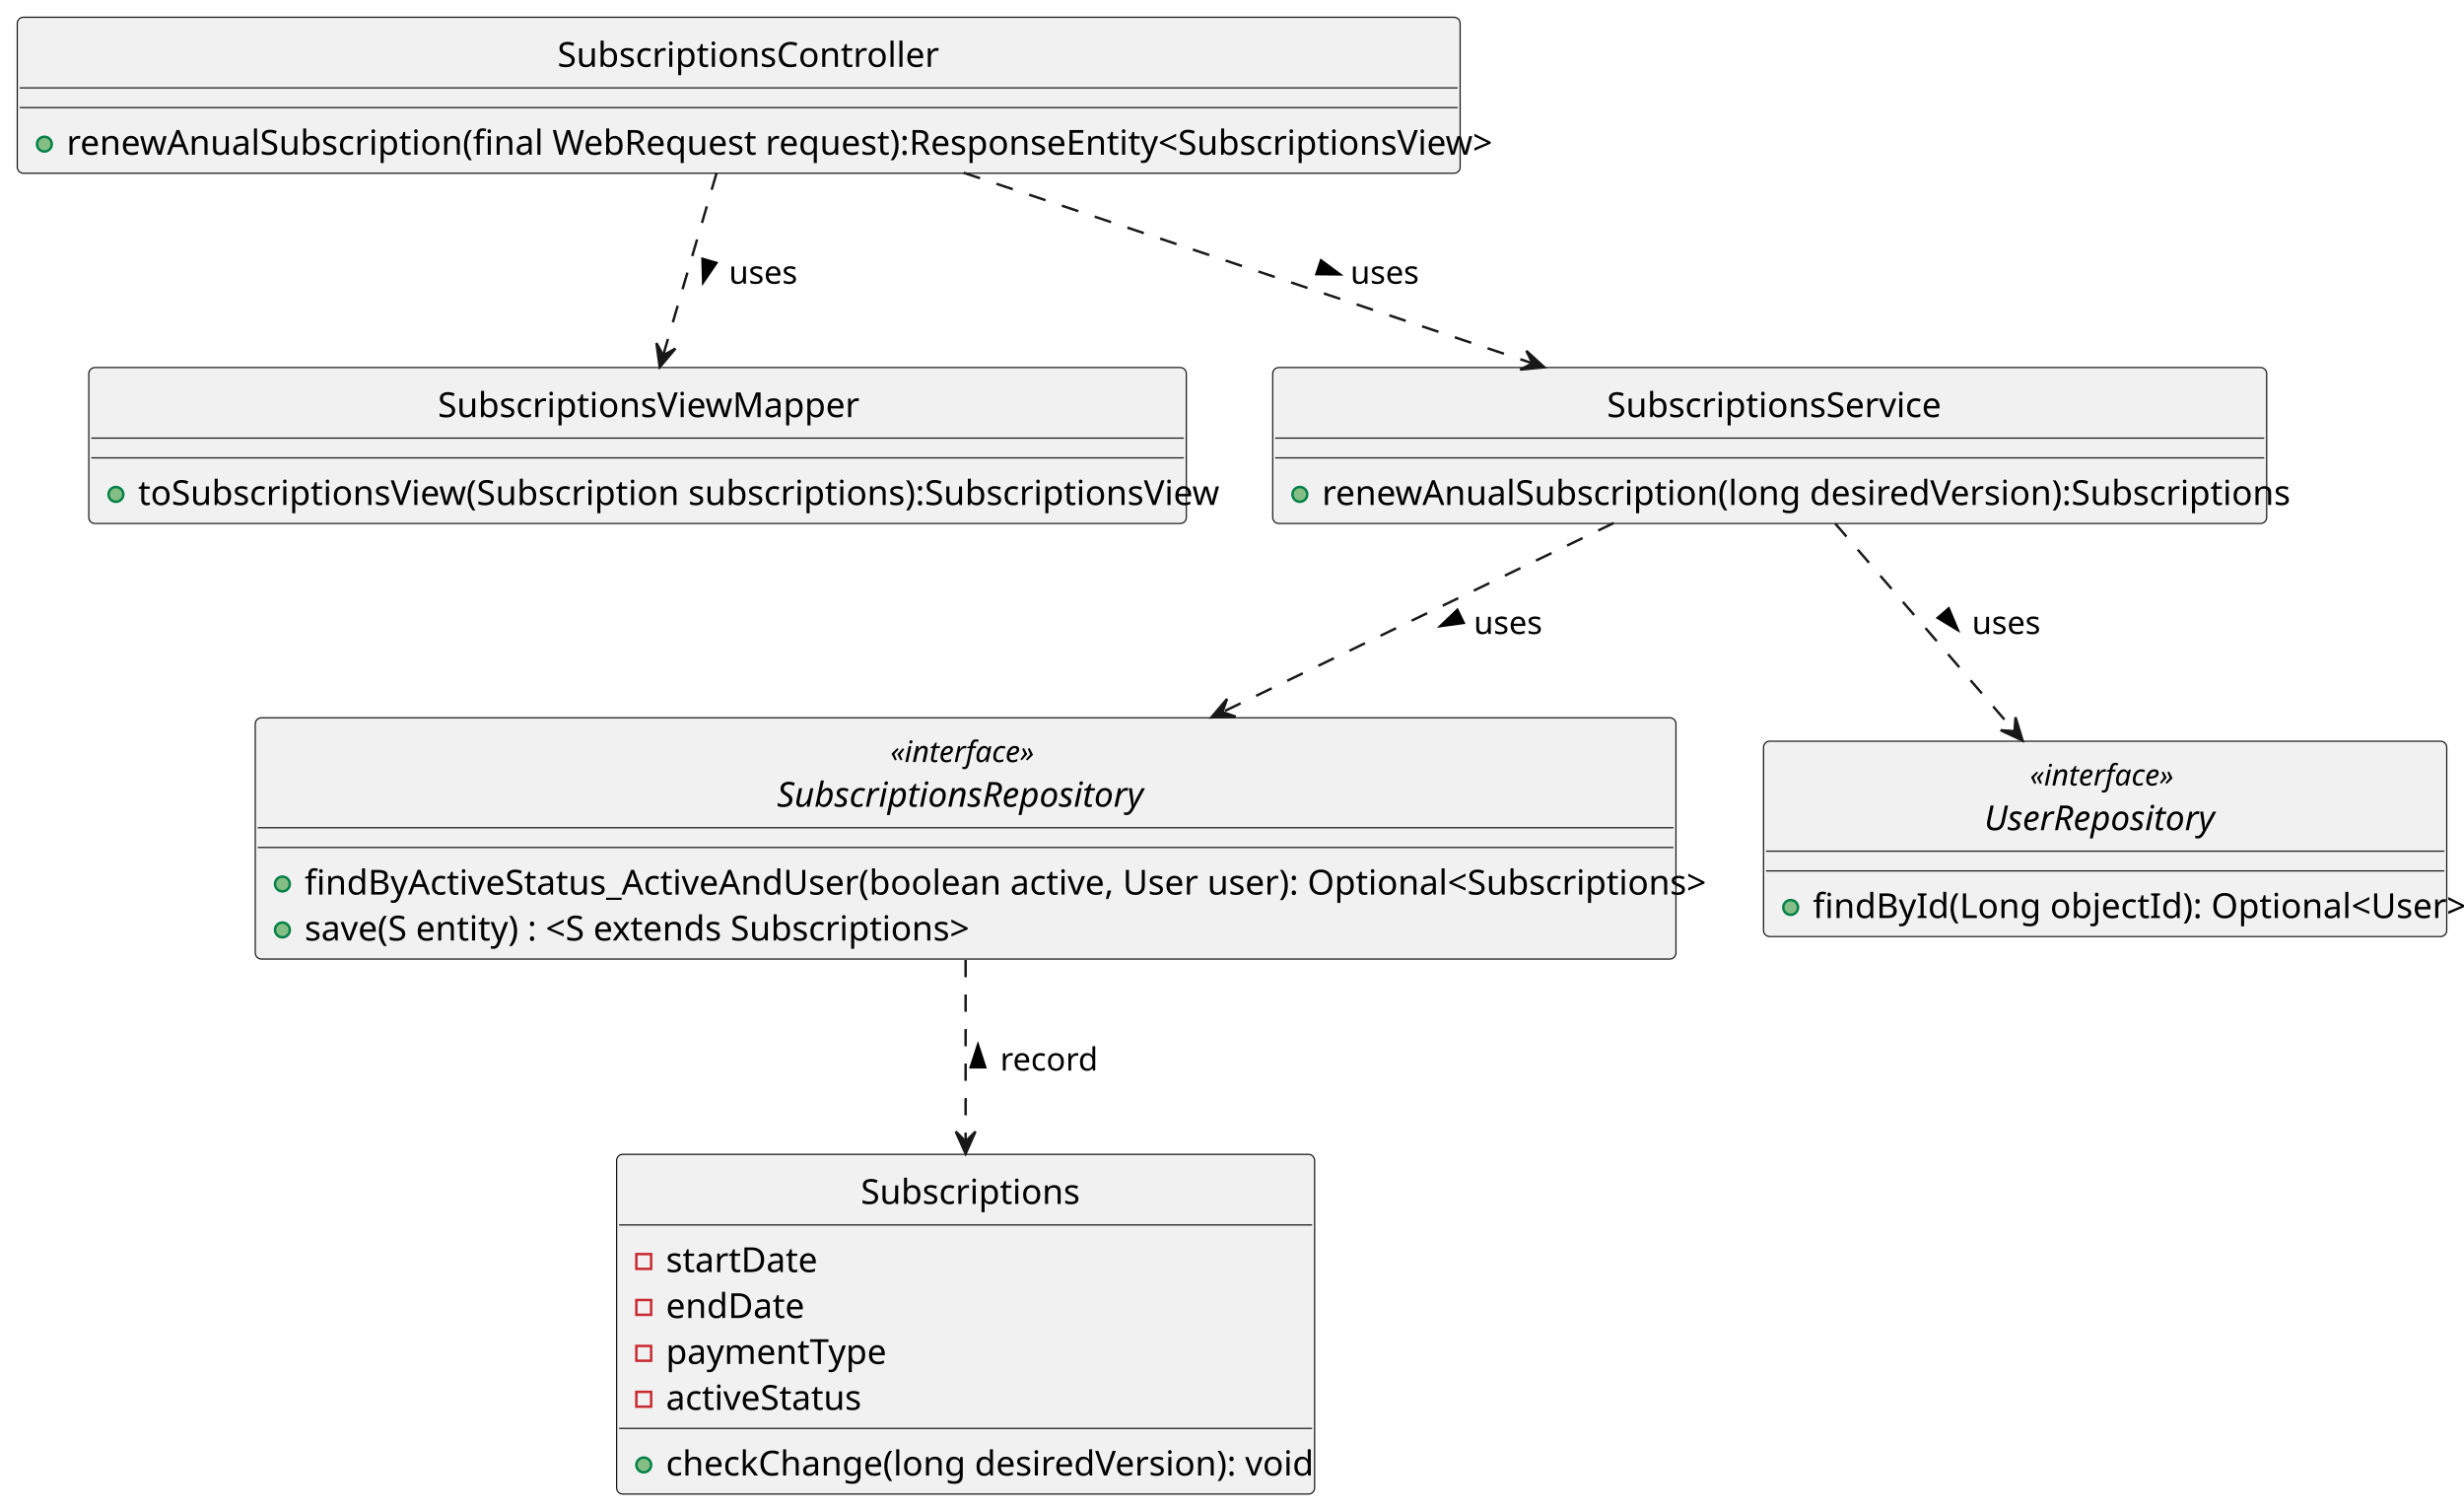
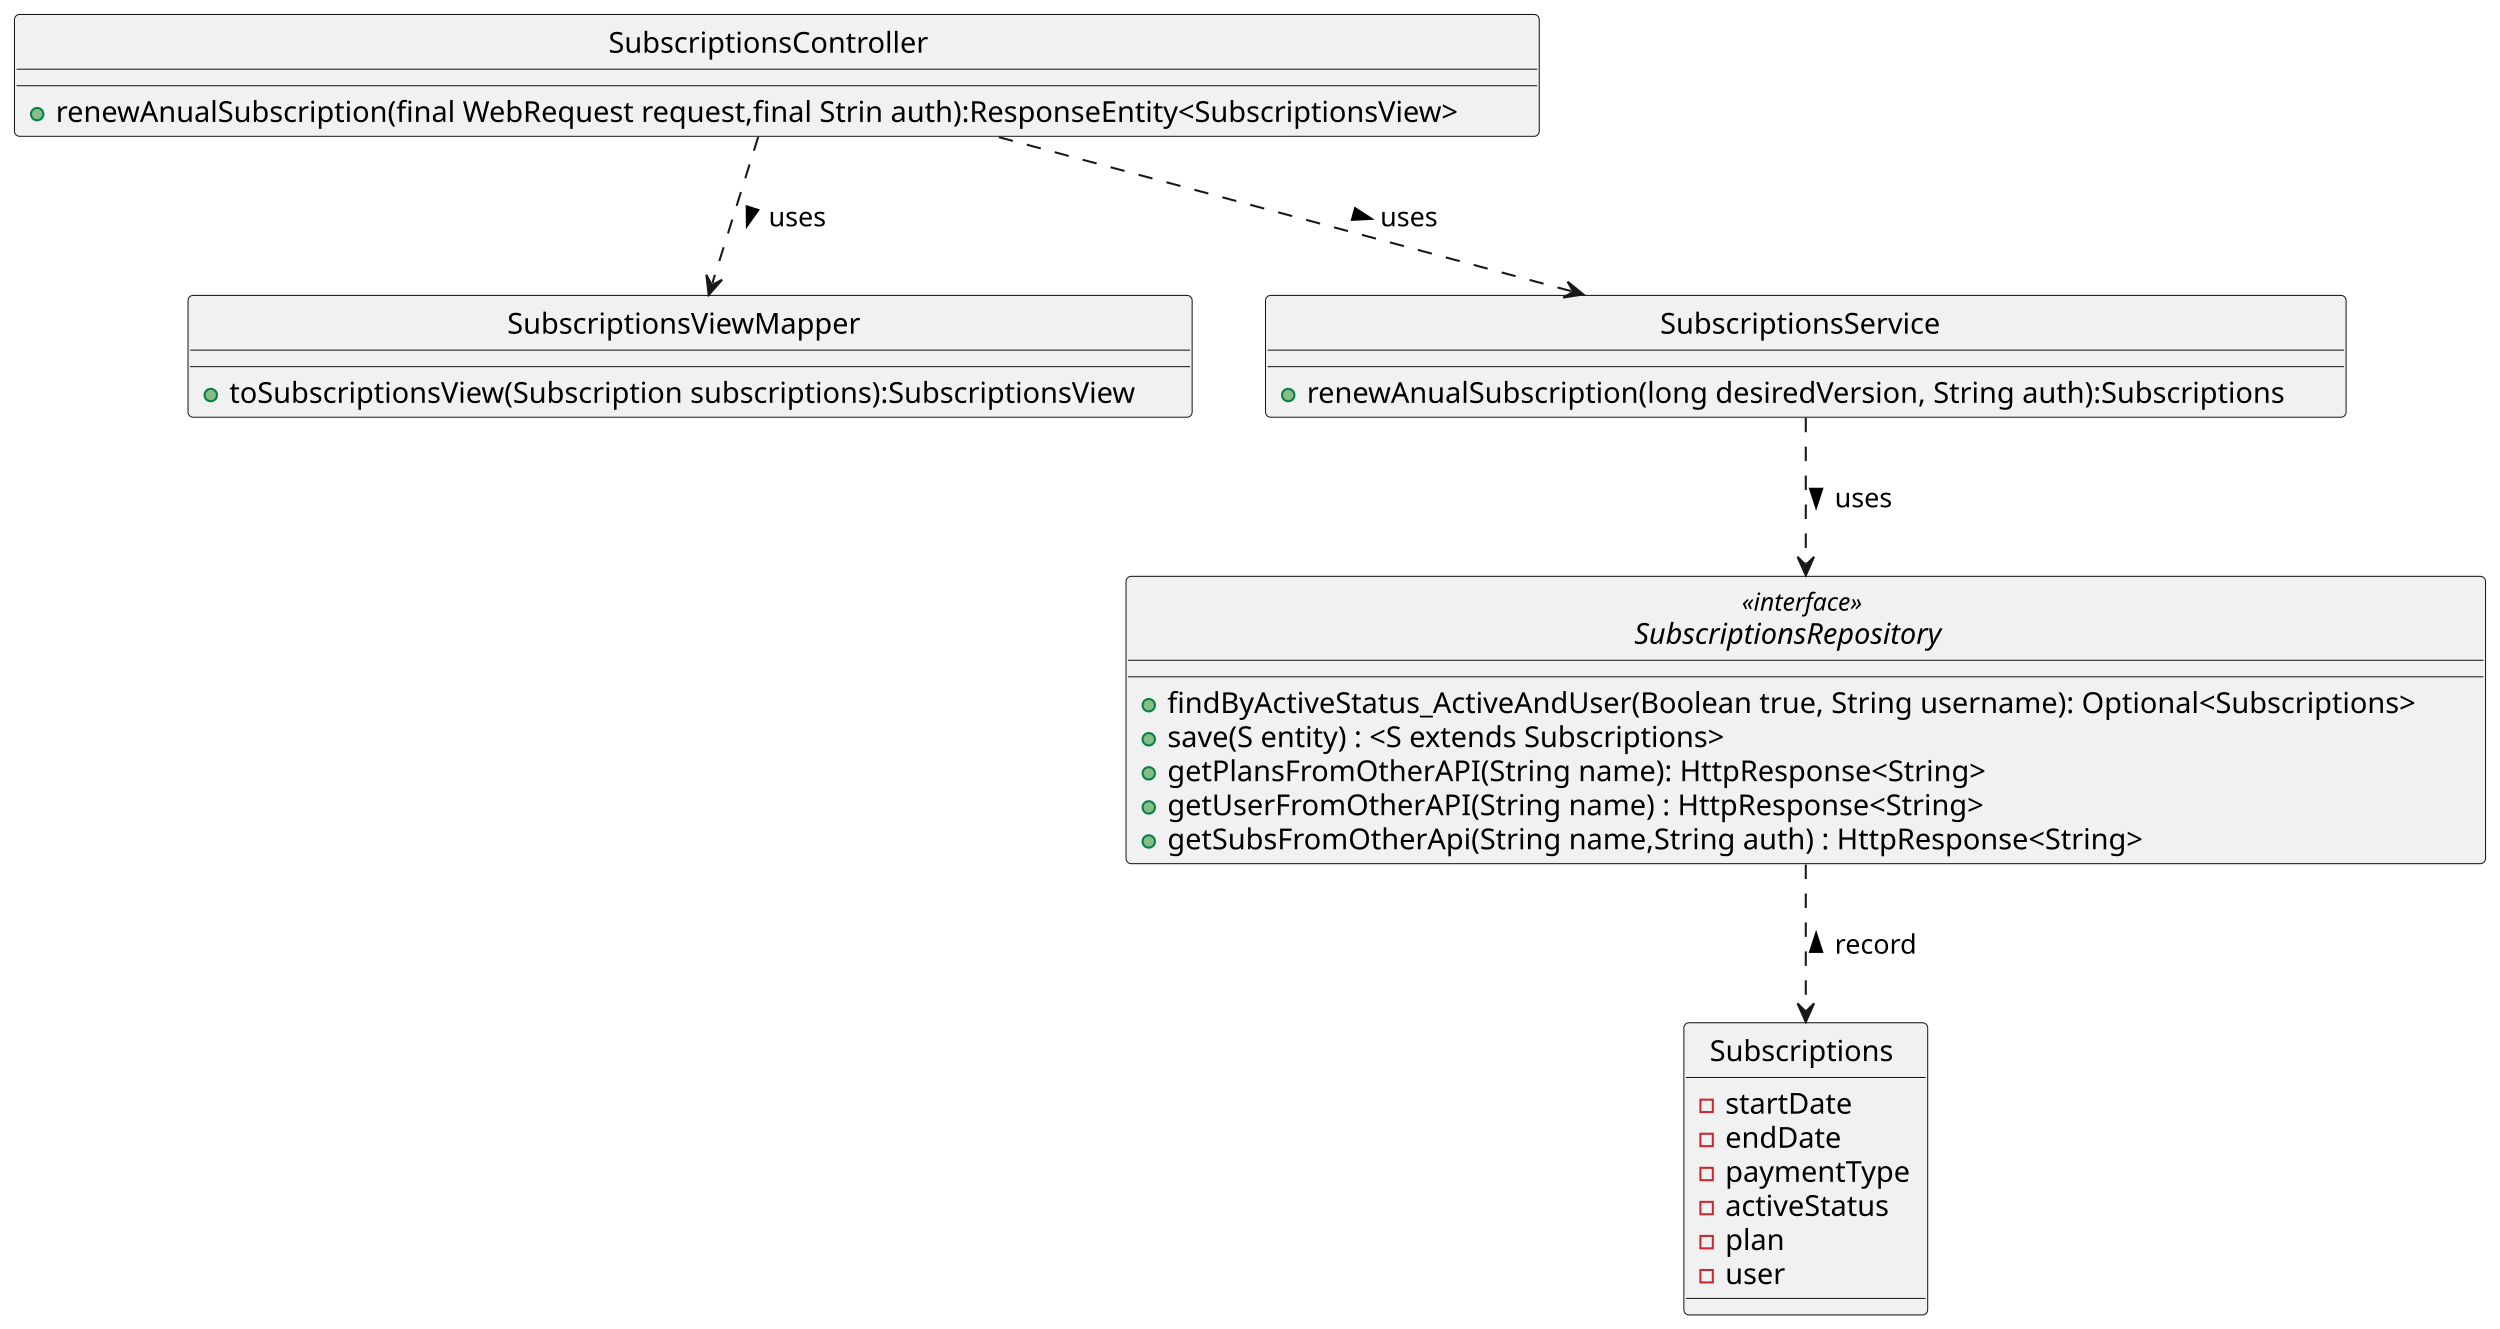
- <svg xmlns="http://www.w3.org/2000/svg" contentStyleType="text/css" height="612px" preserveAspectRatio="none" style="width:999px;height:612px;background:#FFFFFF;" version="1.1" viewBox="0 0 999 612" width="999px" zoomAndPan="magnify">
+ <svg xmlns="http://www.w3.org/2000/svg" contentStyleType="text/css" height="643px" preserveAspectRatio="none" style="width:1210px;height:643px;background:#FFFFFF;" version="1.1" viewBox="0 0 1210 643" width="1210px" zoomAndPan="magnify">
  <defs />
  <g>
    <g id="elem_SubscriptionsRepository">
-       <rect codeLine="35" fill="#F1F1F1" height="97.824" id="SubscriptionsRepository" rx="2.5" ry="2.5" style="stroke:#181818;stroke-width:0.5;" width="576" x="103.5" y="291" />
-       <text fill="#000000" font-family="sans-serif" font-size="12" font-style="italic" lengthAdjust="spacing" textLength="61" x="361" y="308.949">«interface»</text>
-       <text fill="#000000" font-family="sans-serif" font-size="14" font-style="italic" lengthAdjust="spacing" textLength="153" x="315" y="327.068">SubscriptionsRepository</text>
-       <line style="stroke:#181818;stroke-width:0.5;" x1="104.5" x2="678.5" y1="335.582" y2="335.582" />
-       <line style="stroke:#181818;stroke-width:0.5;" x1="104.5" x2="678.5" y1="343.582" y2="343.582" />
-       <ellipse cx="114.5" cy="358.393" fill="#84BE84" rx="3" ry="3" style="stroke:#038048;stroke-width:1.0;" />
-       <text fill="#000000" font-family="sans-serif" font-size="14" lengthAdjust="spacing" textLength="550" x="123.5" y="362.69">findByActiveStatus_ActiveAndUser(boolean active, User user): Optional&lt;Subscriptions&gt;</text>
-       <ellipse cx="114.5" cy="377.014" fill="#84BE84" rx="3" ry="3" style="stroke:#038048;stroke-width:1.0;" />
-       <text fill="#000000" font-family="sans-serif" font-size="14" lengthAdjust="spacing" textLength="266" x="123.5" y="381.31">save(S entity) : &lt;S extends Subscriptions&gt;</text>
-     </g>
-     <g id="elem_UserRepository">
-       <rect codeLine="29" fill="#F1F1F1" height="79.203" id="UserRepository" rx="2.5" ry="2.5" style="stroke:#181818;stroke-width:0.5;" width="277" x="715" y="300.5" />
-       <text fill="#000000" font-family="sans-serif" font-size="12" font-style="italic" lengthAdjust="spacing" textLength="61" x="823" y="318.449">«interface»</text>
-       <text fill="#000000" font-family="sans-serif" font-size="14" font-style="italic" lengthAdjust="spacing" textLength="98" x="804.5" y="336.568">UserRepository</text>
-       <line style="stroke:#181818;stroke-width:0.5;" x1="716" x2="991" y1="345.082" y2="345.082" />
-       <line style="stroke:#181818;stroke-width:0.5;" x1="716" x2="991" y1="353.082" y2="353.082" />
-       <ellipse cx="726" cy="367.893" fill="#84BE84" rx="3" ry="3" style="stroke:#038048;stroke-width:1.0;" />
-       <text fill="#000000" font-family="sans-serif" font-size="14" lengthAdjust="spacing" textLength="251" x="735" y="372.19">findById(Long objectId): Optional&lt;User&gt;</text>
+       <rect codeLine="30" fill="#F1F1F1" height="139.062" id="SubscriptionsRepository" rx="2.5" ry="2.5" style="stroke:#181818;stroke-width:0.5;" width="658" x="545" y="278.95" />
+       <text fill="#000000" font-family="sans-serif" font-size="12" font-style="italic" lengthAdjust="spacing" textLength="62" x="843" y="295.552">«interface»</text>
+       <text fill="#000000" font-family="sans-serif" font-size="14" font-style="italic" lengthAdjust="spacing" textLength="166" x="791" y="311.618">SubscriptionsRepository</text>
+       <line style="stroke:#181818;stroke-width:0.5;" x1="546" x2="1202" y1="319.571" y2="319.571" />
+       <line style="stroke:#181818;stroke-width:0.5;" x1="546" x2="1202" y1="327.571" y2="327.571" />
+       <ellipse cx="556" cy="341.315" fill="#84BE84" rx="3" ry="3" style="stroke:#038048;stroke-width:1.0;" />
+       <text fill="#000000" font-family="sans-serif" font-size="14" lengthAdjust="spacing" textLength="632" x="565" y="345.106">findByActiveStatus_ActiveAndUser(Boolean true, String username): Optional&lt;Subscriptions&gt;</text>
+       <ellipse cx="556" cy="357.803" fill="#84BE84" rx="3" ry="3" style="stroke:#038048;stroke-width:1.0;" />
+       <text fill="#000000" font-family="sans-serif" font-size="14" lengthAdjust="spacing" textLength="288" x="565" y="361.594">save(S entity) : &lt;S extends Subscriptions&gt;</text>
+       <ellipse cx="556" cy="374.292" fill="#84BE84" rx="3" ry="3" style="stroke:#038048;stroke-width:1.0;" />
+       <text fill="#000000" font-family="sans-serif" font-size="14" lengthAdjust="spacing" textLength="414" x="565" y="378.083">getPlansFromOtherAPI(String name): HttpResponse&lt;String&gt;</text>
+       <ellipse cx="556" cy="390.78" fill="#84BE84" rx="3" ry="3" style="stroke:#038048;stroke-width:1.0;" />
+       <text fill="#000000" font-family="sans-serif" font-size="14" lengthAdjust="spacing" textLength="413" x="565" y="394.571">getUserFromOtherAPI(String name) : HttpResponse&lt;String&gt;</text>
+       <ellipse cx="556" cy="407.268" fill="#84BE84" rx="3" ry="3" style="stroke:#038048;stroke-width:1.0;" />
+       <text fill="#000000" font-family="sans-serif" font-size="14" lengthAdjust="spacing" textLength="496" x="565" y="411.059">getSubsFromOtherApi(String name,String auth) : HttpResponse&lt;String&gt;</text>
    </g>
    <g id="elem_Subscriptions">
-       <rect codeLine="7" fill="#F1F1F1" height="137.727" id="Subscriptions" rx="2.5" ry="2.5" style="stroke:#181818;stroke-width:0.5;" width="283" x="250" y="468" />
-       <text fill="#000000" font-family="sans-serif" font-size="14" lengthAdjust="spacing" textLength="85" x="349" y="488.107">Subscriptions</text>
-       <line style="stroke:#181818;stroke-width:0.5;" x1="251" x2="532" y1="496.621" y2="496.621" />
-       <rect fill="none" height="6" style="stroke:#C82930;stroke-width:1.0;" width="6" x="258" y="508.432" />
-       <text fill="#000000" font-family="sans-serif" font-size="14" lengthAdjust="spacing" textLength="58" x="270" y="515.729">startDate</text>
-       <rect fill="none" height="6" style="stroke:#C82930;stroke-width:1.0;" width="6" x="258" y="527.053" />
-       <text fill="#000000" font-family="sans-serif" font-size="14" lengthAdjust="spacing" textLength="54" x="270" y="534.35">endDate</text>
-       <rect fill="none" height="6" style="stroke:#C82930;stroke-width:1.0;" width="6" x="258" y="545.674" />
-       <text fill="#000000" font-family="sans-serif" font-size="14" lengthAdjust="spacing" textLength="86" x="270" y="552.971">paymentType</text>
-       <rect fill="none" height="6" style="stroke:#C82930;stroke-width:1.0;" width="6" x="258" y="564.295" />
-       <text fill="#000000" font-family="sans-serif" font-size="14" lengthAdjust="spacing" textLength="77" x="270" y="571.592">activeStatus</text>
-       <line style="stroke:#181818;stroke-width:0.5;" x1="251" x2="532" y1="579.106" y2="579.106" />
-       <ellipse cx="261" cy="593.916" fill="#84BE84" rx="3" ry="3" style="stroke:#038048;stroke-width:1.0;" />
-       <text fill="#000000" font-family="sans-serif" font-size="14" lengthAdjust="spacing" textLength="257" x="270" y="598.213">checkChange(long desiredVersion): void</text>
+       <rect codeLine="5" fill="#F1F1F1" height="141.418" id="Subscriptions" rx="2.5" ry="2.5" style="stroke:#181818;stroke-width:0.5;" width="118" x="815" y="495.01" />
+       <text fill="#000000" font-family="sans-serif" font-size="14" lengthAdjust="spacing" textLength="93" x="827.5" y="513.545">Subscriptions</text>
+       <line style="stroke:#181818;stroke-width:0.5;" x1="816" x2="932" y1="521.498" y2="521.498" />
+       <rect fill="none" height="6" style="stroke:#C82930;stroke-width:1.0;" width="6" x="823" y="532.242" />
+       <text fill="#000000" font-family="sans-serif" font-size="14" lengthAdjust="spacing" textLength="62" x="835" y="539.033">startDate</text>
+       <rect fill="none" height="6" style="stroke:#C82930;stroke-width:1.0;" width="6" x="823" y="548.731" />
+       <text fill="#000000" font-family="sans-serif" font-size="14" lengthAdjust="spacing" textLength="57" x="835" y="555.522">endDate</text>
+       <rect fill="none" height="6" style="stroke:#C82930;stroke-width:1.0;" width="6" x="823" y="565.219" />
+       <text fill="#000000" font-family="sans-serif" font-size="14" lengthAdjust="spacing" textLength="92" x="835" y="572.01">paymentType</text>
+       <rect fill="none" height="6" style="stroke:#C82930;stroke-width:1.0;" width="6" x="823" y="581.707" />
+       <text fill="#000000" font-family="sans-serif" font-size="14" lengthAdjust="spacing" textLength="81" x="835" y="588.498">activeStatus</text>
+       <rect fill="none" height="6" style="stroke:#C82930;stroke-width:1.0;" width="6" x="823" y="598.196" />
+       <text fill="#000000" font-family="sans-serif" font-size="14" lengthAdjust="spacing" textLength="30" x="835" y="604.987">plan</text>
+       <rect fill="none" height="6" style="stroke:#C82930;stroke-width:1.0;" width="6" x="823" y="614.684" />
+       <text fill="#000000" font-family="sans-serif" font-size="14" lengthAdjust="spacing" textLength="30" x="835" y="621.475">user</text>
+       <line style="stroke:#181818;stroke-width:0.5;" x1="816" x2="932" y1="628.428" y2="628.428" />
    </g>
    <g id="elem_SubscriptionsViewMapper">
-       <rect codeLine="17" fill="#F1F1F1" height="63.242" id="SubscriptionsViewMapper" rx="2.5" ry="2.5" style="stroke:#181818;stroke-width:0.5;" width="445" x="36" y="149" />
-       <text fill="#000000" font-family="sans-serif" font-size="14" lengthAdjust="spacing" textLength="162" x="177.5" y="169.107">SubscriptionsViewMapper</text>
-       <line style="stroke:#181818;stroke-width:0.5;" x1="37" x2="480" y1="177.621" y2="177.621" />
-       <line style="stroke:#181818;stroke-width:0.5;" x1="37" x2="480" y1="185.621" y2="185.621" />
-       <ellipse cx="47" cy="200.432" fill="#84BE84" rx="3" ry="3" style="stroke:#038048;stroke-width:1.0;" />
-       <text fill="#000000" font-family="sans-serif" font-size="14" lengthAdjust="spacing" textLength="419" x="56" y="204.728">toSubscriptionsView(Subscription subscriptions):SubscriptionsView</text>
+       <rect codeLine="16" fill="#F1F1F1" height="58.977" id="SubscriptionsViewMapper" rx="2.5" ry="2.5" style="stroke:#181818;stroke-width:0.5;" width="486" x="91" y="142.97" />
+       <text fill="#000000" font-family="sans-serif" font-size="14" lengthAdjust="spacing" textLength="177" x="245.5" y="161.505">SubscriptionsViewMapper</text>
+       <line style="stroke:#181818;stroke-width:0.5;" x1="92" x2="576" y1="169.458" y2="169.458" />
+       <line style="stroke:#181818;stroke-width:0.5;" x1="92" x2="576" y1="177.458" y2="177.458" />
+       <ellipse cx="102" cy="191.202" fill="#84BE84" rx="3" ry="3" style="stroke:#038048;stroke-width:1.0;" />
+       <text fill="#000000" font-family="sans-serif" font-size="14" lengthAdjust="spacing" textLength="460" x="111" y="194.993">toSubscriptionsView(Subscription subscriptions):SubscriptionsView</text>
    </g>
    <g id="elem_SubscriptionsController">
-       <rect codeLine="20" fill="#F1F1F1" height="63.242" id="SubscriptionsController" rx="2.5" ry="2.5" style="stroke:#181818;stroke-width:0.5;" width="585" x="7" y="7" />
-       <text fill="#000000" font-family="sans-serif" font-size="14" lengthAdjust="spacing" textLength="147" x="226" y="27.107">SubscriptionsController</text>
-       <line style="stroke:#181818;stroke-width:0.5;" x1="8" x2="591" y1="35.621" y2="35.621" />
-       <line style="stroke:#181818;stroke-width:0.5;" x1="8" x2="591" y1="43.621" y2="43.621" />
-       <ellipse cx="18" cy="58.432" fill="#84BE84" rx="3" ry="3" style="stroke:#038048;stroke-width:1.0;" />
-       <text fill="#000000" font-family="sans-serif" font-size="14" lengthAdjust="spacing" textLength="559" x="27" y="62.728">renewAnualSubscription(final WebRequest request):ResponseEntity&lt;SubscriptionsView&gt;</text>
+       <rect codeLine="19" fill="#F1F1F1" height="58.977" id="SubscriptionsController" rx="2.5" ry="2.5" style="stroke:#181818;stroke-width:0.5;" width="738" x="7" y="7" />
+       <text fill="#000000" font-family="sans-serif" font-size="14" lengthAdjust="spacing" textLength="163" x="294.5" y="25.535">SubscriptionsController</text>
+       <line style="stroke:#181818;stroke-width:0.5;" x1="8" x2="744" y1="33.488" y2="33.488" />
+       <line style="stroke:#181818;stroke-width:0.5;" x1="8" x2="744" y1="41.488" y2="41.488" />
+       <ellipse cx="18" cy="55.232" fill="#84BE84" rx="3" ry="3" style="stroke:#038048;stroke-width:1.0;" />
+       <text fill="#000000" font-family="sans-serif" font-size="14" lengthAdjust="spacing" textLength="712" x="27" y="59.023">renewAnualSubscription(final WebRequest request,final Strin auth):ResponseEntity&lt;SubscriptionsView&gt;</text>
    </g>
    <g id="elem_SubscriptionsService">
-       <rect codeLine="23" fill="#F1F1F1" height="63.242" id="SubscriptionsService" rx="2.5" ry="2.5" style="stroke:#181818;stroke-width:0.5;" width="403" x="516" y="149" />
-       <text fill="#000000" font-family="sans-serif" font-size="14" lengthAdjust="spacing" textLength="132" x="651.5" y="169.107">SubscriptionsService</text>
-       <line style="stroke:#181818;stroke-width:0.5;" x1="517" x2="918" y1="177.621" y2="177.621" />
-       <line style="stroke:#181818;stroke-width:0.5;" x1="517" x2="918" y1="185.621" y2="185.621" />
-       <ellipse cx="527" cy="200.432" fill="#84BE84" rx="3" ry="3" style="stroke:#038048;stroke-width:1.0;" />
-       <text fill="#000000" font-family="sans-serif" font-size="14" lengthAdjust="spacing" textLength="377" x="536" y="204.728">renewAnualSubscription(long desiredVersion):Subscriptions</text>
+       <rect codeLine="22" fill="#F1F1F1" height="58.977" id="SubscriptionsService" rx="2.5" ry="2.5" style="stroke:#181818;stroke-width:0.5;" width="523" x="612.5" y="142.97" />
+       <text fill="#000000" font-family="sans-serif" font-size="14" lengthAdjust="spacing" textLength="141" x="803.5" y="161.505">SubscriptionsService</text>
+       <line style="stroke:#181818;stroke-width:0.5;" x1="613.5" x2="1134.5" y1="169.458" y2="169.458" />
+       <line style="stroke:#181818;stroke-width:0.5;" x1="613.5" x2="1134.5" y1="177.458" y2="177.458" />
+       <ellipse cx="623.5" cy="191.202" fill="#84BE84" rx="3" ry="3" style="stroke:#038048;stroke-width:1.0;" />
+       <text fill="#000000" font-family="sans-serif" font-size="14" lengthAdjust="spacing" textLength="497" x="632.5" y="194.993">renewAnualSubscription(long desiredVersion, String auth):Subscriptions</text>
    </g>
    <g id="link_SubscriptionsController_SubscriptionsService">
-       <path codeLine="43" d="M390.72,70.05 C458.86,92.88 551.82,124.01 621.17,147.24 " fill="none" id="SubscriptionsController-to-SubscriptionsService" style="stroke:#181818;stroke-width:1.0;stroke-dasharray:7.0,7.0;" />
-       <polygon fill="#181818" points="626.12,148.89,618.853,142.243,621.378,147.305,616.316,149.83,626.12,148.89" style="stroke:#181818;stroke-width:1.0;" />
-       <polygon fill="#000000" points="543.241,111.234,535.598,105.574,533.731,111.147,543.241,111.234" style="stroke:#000000;stroke-width:1.0;" />
-       <text fill="#000000" font-family="sans-serif" font-size="13" lengthAdjust="spacing" textLength="28" x="547.5" y="115.028">uses</text>
+       <path codeLine="42" d="M483.45,66.39 C567.08,88.89 676.826,118.422 760.526,140.932 " fill="none" id="SubscriptionsController-to-SubscriptionsService" style="stroke:#181818;stroke-width:1.0;stroke-dasharray:7.0,7.0;" />
+       <polygon fill="#181818" points="766.32,142.49,758.668,136.29,761.492,141.191,756.59,144.015,766.32,142.49" style="stroke:#181818;stroke-width:1.0;" />
+       <polygon fill="#000000" points="663.828,105.924,655.857,100.736,654.33,106.412,663.828,105.924" style="stroke:#000000;stroke-width:1.0;" />
+       <text fill="#000000" font-family="sans-serif" font-size="13" lengthAdjust="spacing" textLength="29" x="668" y="109.538">uses</text>
    </g>
    <g id="link_SubscriptionsService_SubscriptionsRepository">
-       <path codeLine="44" d="M654.26,212.05 C609.32,233.76 547.96,263.41 495.83,288.6 " fill="none" id="SubscriptionsService-to-SubscriptionsRepository" style="stroke:#181818;stroke-width:1.0;stroke-dasharray:7.0,7.0;" />
-       <polygon fill="#181818" points="491.13,290.86,500.974,290.538,495.63,288.681,497.487,283.338,491.13,290.86" style="stroke:#181818;stroke-width:1.0;" />
-       <polygon fill="#000000" points="583.998,253.821,593.421,252.532,590.864,247.239,583.998,253.821" style="stroke:#000000;stroke-width:1.0;" />
-       <text fill="#000000" font-family="sans-serif" font-size="13" lengthAdjust="spacing" textLength="28" x="597.5" y="257.028">uses</text>
-     </g>
-     <g id="link_SubscriptionsService_UserRepository">
-       <path codeLine="45" d="M744.05,212.24 C764.75,236.22 793.74,269.8 816.69,296.37 " fill="none" id="SubscriptionsService-to-UserRepository" style="stroke:#181818;stroke-width:1.0;stroke-dasharray:7.0,7.0;" />
-       <polygon fill="#181818" points="820.03,300.24,817.172,290.815,816.761,296.457,811.119,296.046,820.03,300.24" style="stroke:#181818;stroke-width:1.0;" />
-       <polygon fill="#000000" points="793.768,255.43,790.081,246.663,785.632,250.504,793.768,255.43" style="stroke:#000000;stroke-width:1.0;" />
-       <text fill="#000000" font-family="sans-serif" font-size="13" lengthAdjust="spacing" textLength="28" x="799.5" y="257.028">uses</text>
+       <path codeLine="43" d="M874,202.2 C874,222.95 874,245.89 874,272.49 " fill="none" id="SubscriptionsService-to-SubscriptionsRepository" style="stroke:#181818;stroke-width:1.0;stroke-dasharray:7.0,7.0;" />
+       <polygon fill="#181818" points="874,278.49,878,269.49,874,273.49,870,269.49,874,278.49" style="stroke:#181818;stroke-width:1.0;" />
+       <polygon fill="#000000" points="879,245.605,881.939,236.56,876.061,236.56,879,245.605" style="stroke:#000000;stroke-width:1.0;" />
+       <text fill="#000000" font-family="sans-serif" font-size="13" lengthAdjust="spacing" textLength="29" x="888" y="245.518">uses</text>
    </g>
    <g id="link_SubscriptionsRepository_Subscriptions">
-       <path codeLine="46" d="M391.5,389.2 C391.5,411.31 391.5,438.02 391.5,462.55 " fill="none" id="SubscriptionsRepository-to-Subscriptions" style="stroke:#181818;stroke-width:1.0;stroke-dasharray:7.0,7.0;" />
-       <polygon fill="#181818" points="391.5,467.75,395.5,458.75,391.5,462.75,387.5,458.75,391.5,467.75" style="stroke:#181818;stroke-width:1.0;" />
-       <polygon fill="#000000" points="396.5,423.646,393.561,432.691,399.439,432.691,396.5,423.646" style="stroke:#000000;stroke-width:1.0;" />
-       <text fill="#000000" font-family="sans-serif" font-size="13" lengthAdjust="spacing" textLength="36" x="405.5" y="434.028">record</text>
+       <path codeLine="44" d="M874,418.47 C874,442.82 874,464.21 874,488.64 " fill="none" id="SubscriptionsRepository-to-Subscriptions" style="stroke:#181818;stroke-width:1.0;stroke-dasharray:7.0,7.0;" />
+       <polygon fill="#181818" points="874,494.64,878,485.64,874,489.64,870,485.64,874,494.64" style="stroke:#181818;stroke-width:1.0;" />
+       <polygon fill="#000000" points="879,451.665,876.061,460.71,881.939,460.71,879,451.665" style="stroke:#000000;stroke-width:1.0;" />
+       <text fill="#000000" font-family="sans-serif" font-size="13" lengthAdjust="spacing" textLength="40" x="888" y="461.578">record</text>
    </g>
    <g id="link_SubscriptionsController_SubscriptionsViewMapper">
-       <path codeLine="47" d="M290.5,70.22 C284.15,91.92 275.61,121.07 268.95,143.81 " fill="none" id="SubscriptionsController-to-SubscriptionsViewMapper" style="stroke:#181818;stroke-width:1.0;stroke-dasharray:7.0,7.0;" />
-       <polygon fill="#181818" points="267.48,148.85,273.84,141.33,268.88,144.05,266.16,139.09,267.48,148.85" style="stroke:#181818;stroke-width:1.0;" />
-       <polygon fill="#000000" points="285.095,114.444,290.457,106.589,284.816,104.938,285.095,114.444" style="stroke:#000000;stroke-width:1.0;" />
-       <text fill="#000000" font-family="sans-serif" font-size="13" lengthAdjust="spacing" textLength="28" x="295.5" y="115.028">uses</text>
+       <path codeLine="45" d="M366.99,66.23 C359.9,88.83 351.874,114.444 344.794,137.044 " fill="none" id="SubscriptionsController-to-SubscriptionsViewMapper" style="stroke:#181818;stroke-width:1.0;stroke-dasharray:7.0,7.0;" />
+       <polygon fill="#181818" points="343,142.77,349.508,135.377,344.495,137.999,341.873,132.986,343,142.77" style="stroke:#181818;stroke-width:1.0;" />
+       <polygon fill="#000000" points="361.505,109.396,367.014,101.644,361.406,99.886,361.505,109.396" style="stroke:#000000;stroke-width:1.0;" />
+       <text fill="#000000" font-family="sans-serif" font-size="13" lengthAdjust="spacing" textLength="29" x="372" y="109.538">uses</text>
    </g>
  </g>
</svg>
